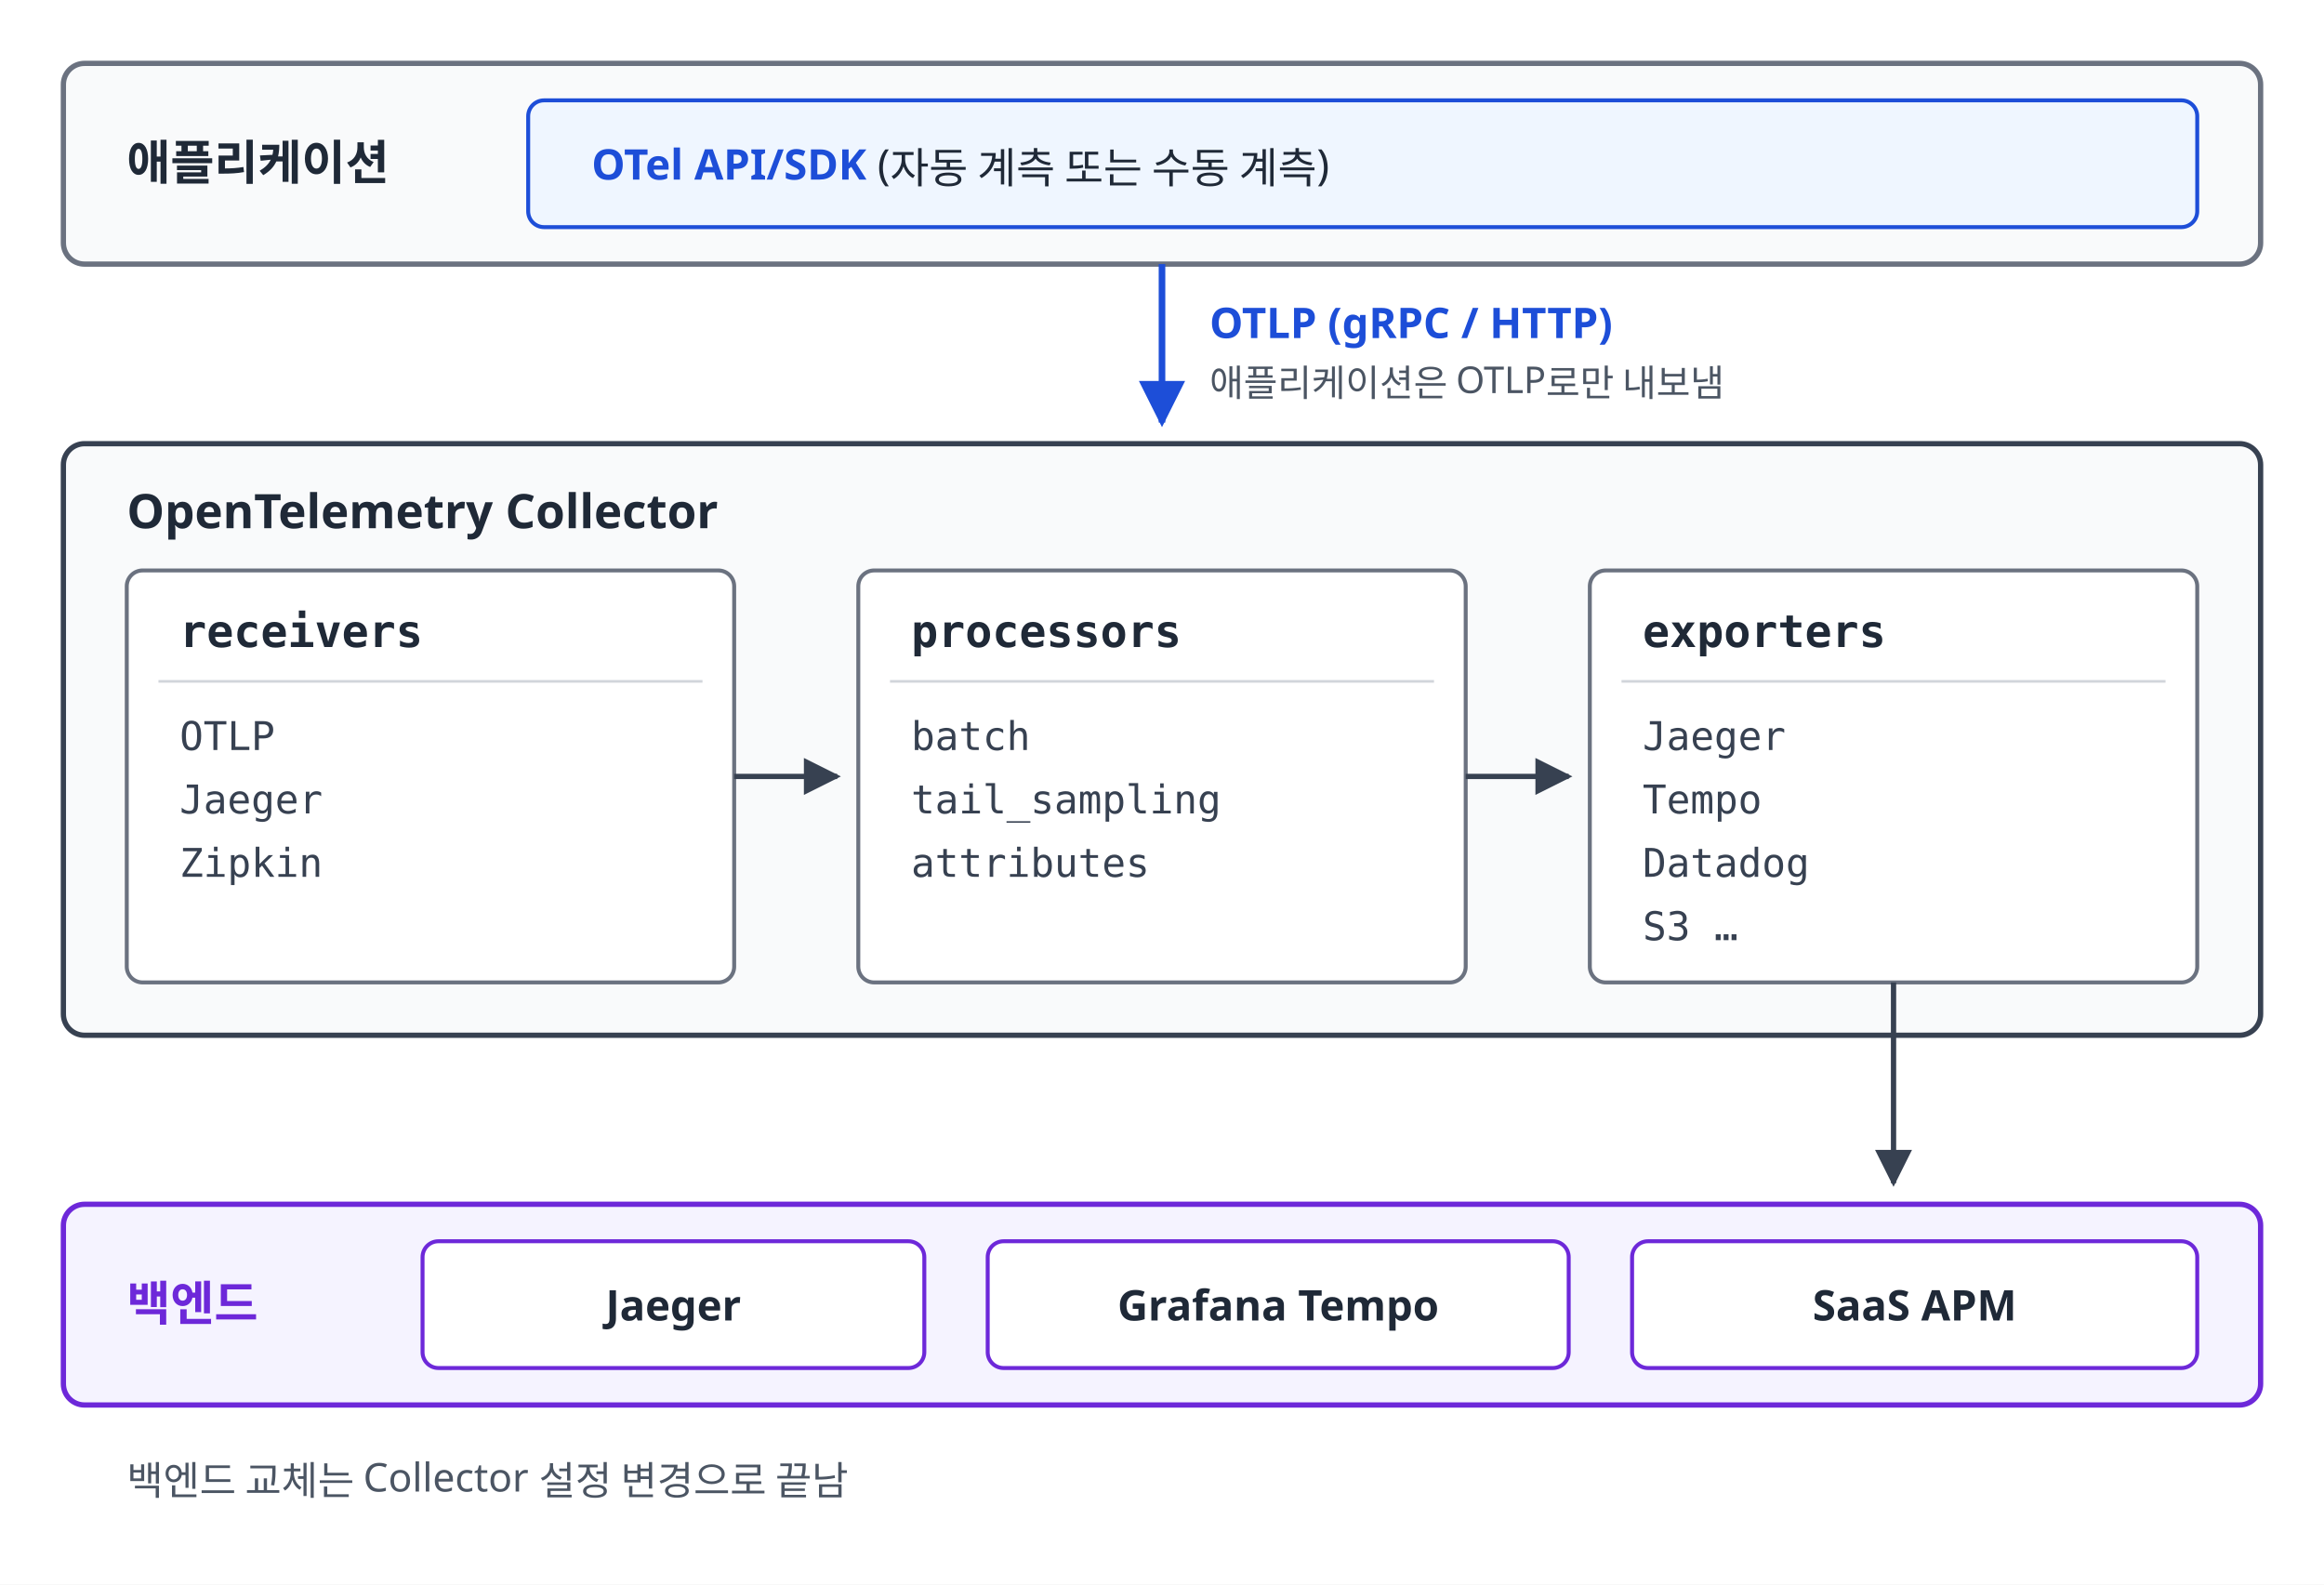
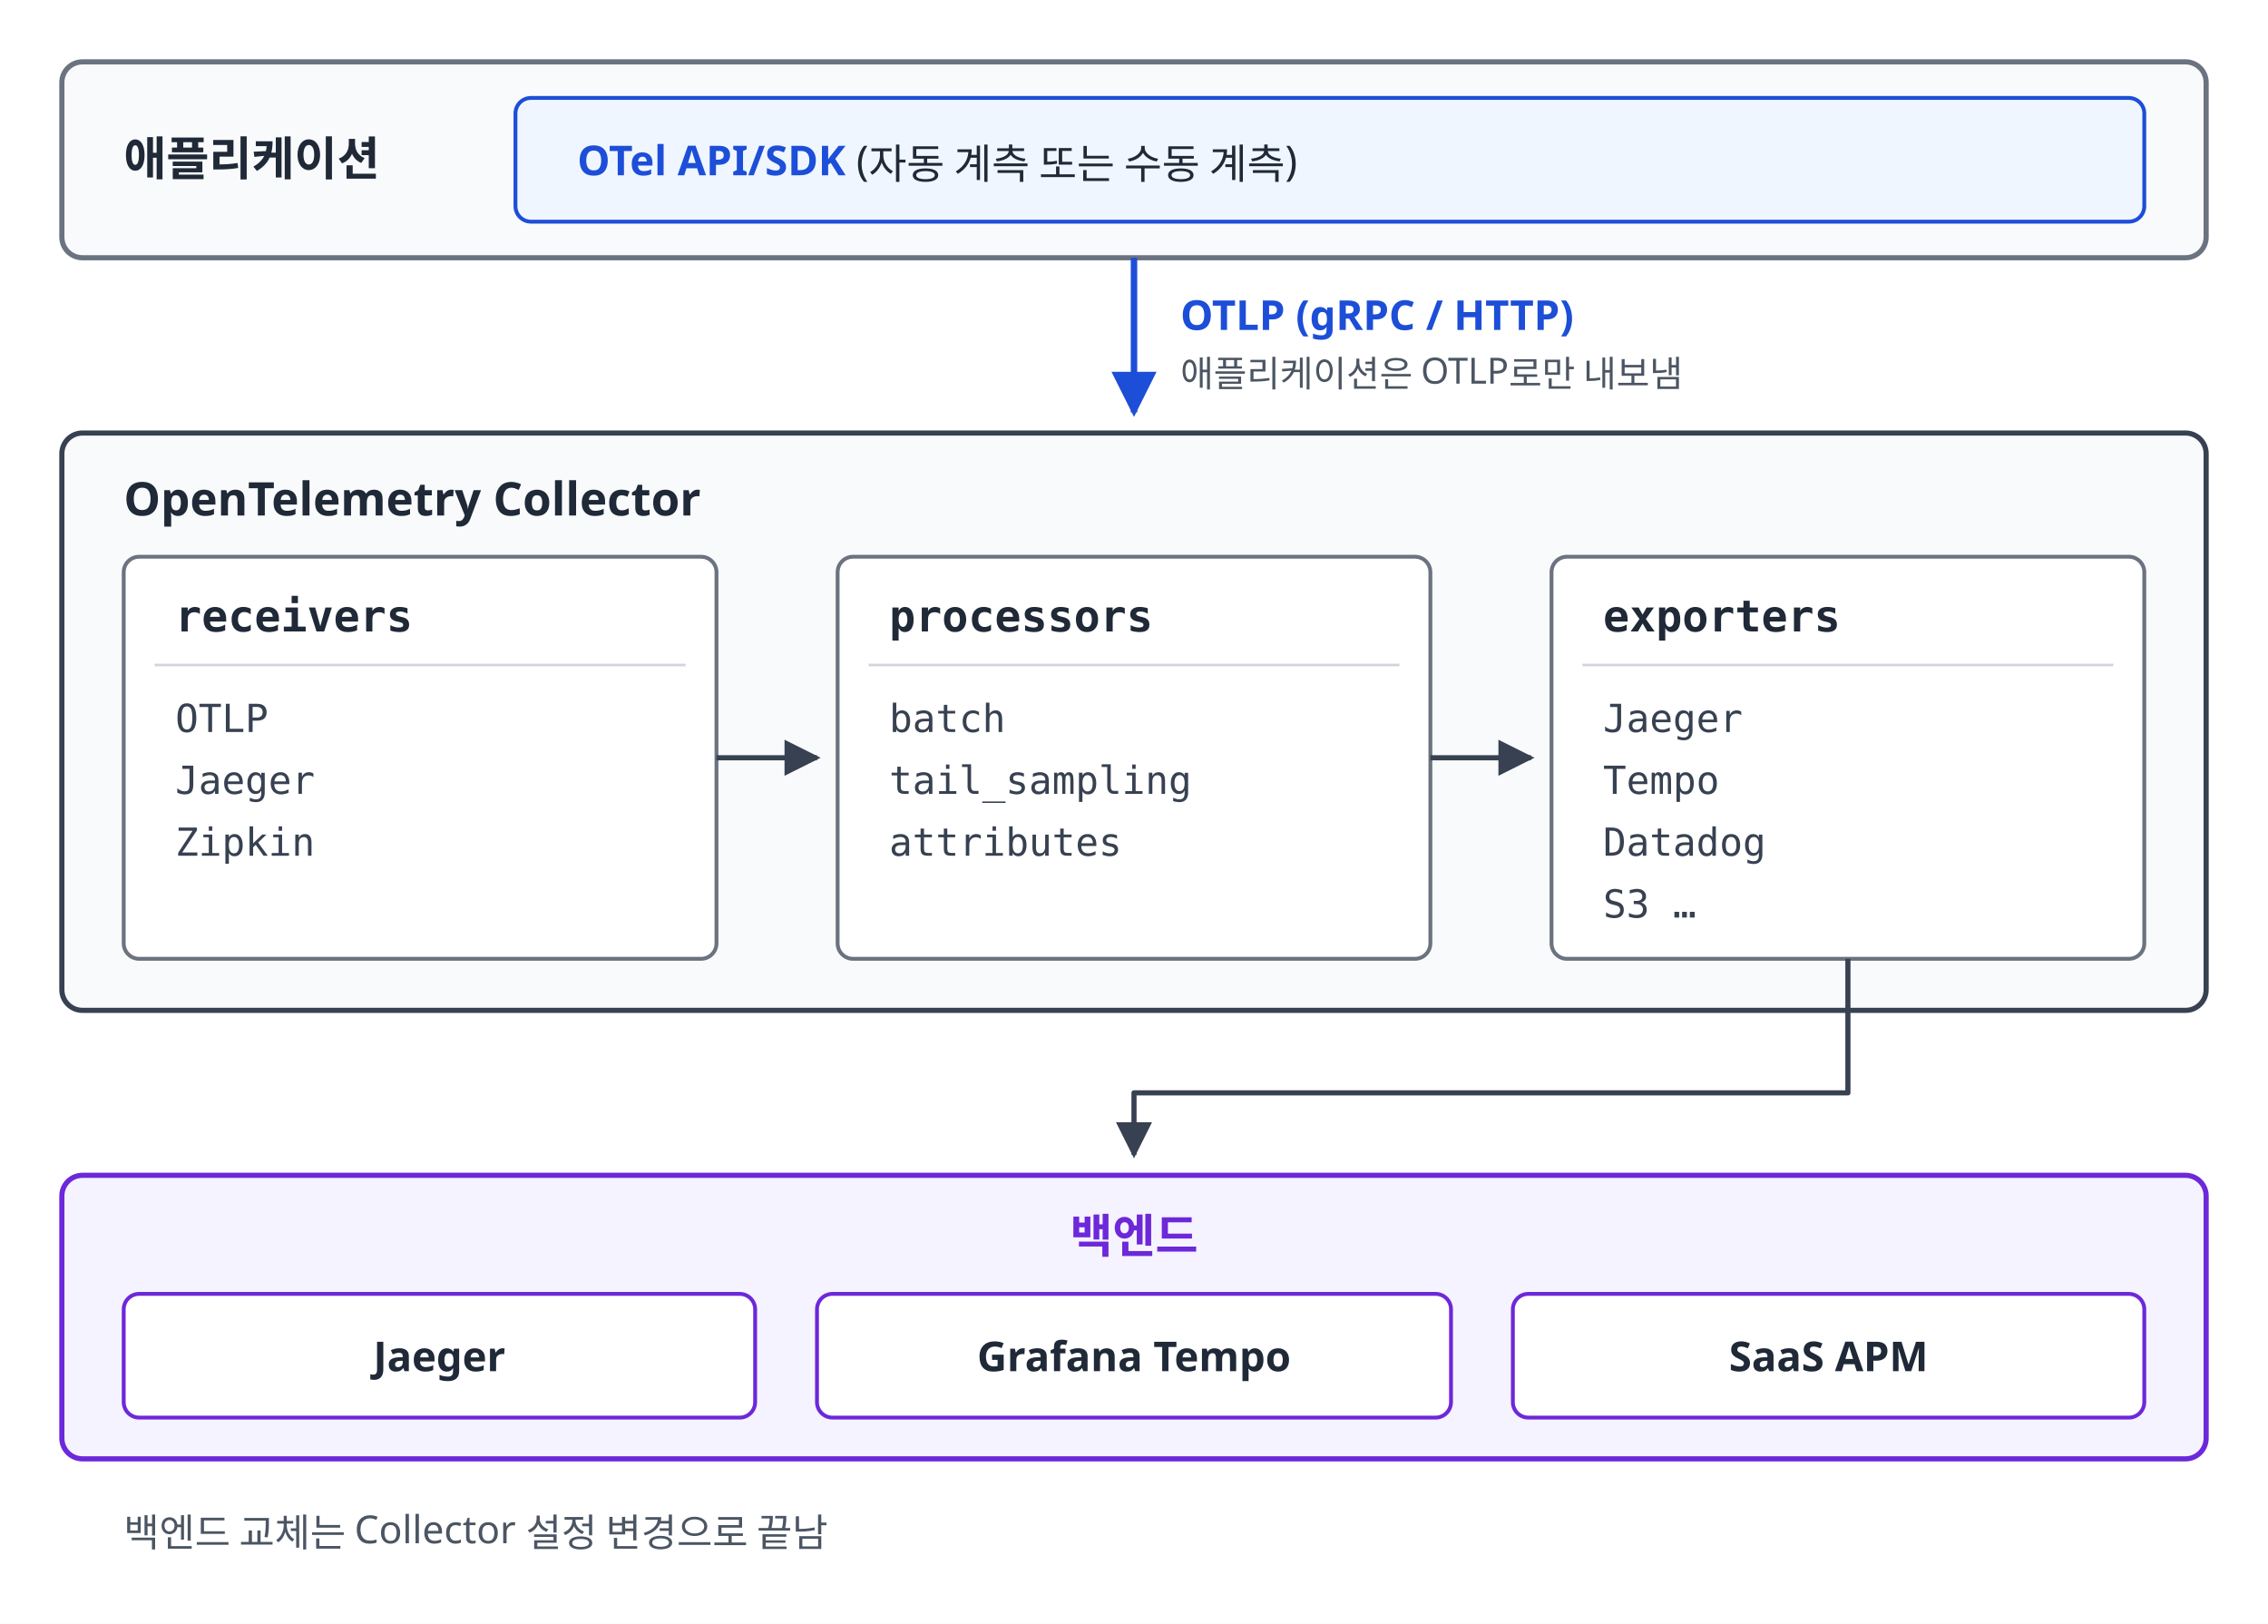
- <svg xmlns="http://www.w3.org/2000/svg" viewBox="0 0 880 600" width="880" height="600" font-family="'Malgun Gothic','Apple SD Gothic Neo','Noto Sans KR','Segoe UI',sans-serif" role="img" aria-labelledby="t d">
-   <rect width="880" height="600" fill="#ffffff" />
+ <svg xmlns="http://www.w3.org/2000/svg" viewBox="0 0 880 630" width="880" height="630" font-family="'Malgun Gothic','Apple SD Gothic Neo','Noto Sans KR','Segoe UI',sans-serif" role="img" aria-labelledby="t d">
+   <rect width="880" height="630" fill="#ffffff" />
  <defs>
    <marker id="ah" viewBox="0 0 10 10" refX="9" refY="5" markerWidth="7" markerHeight="7" orient="auto">
      <path d="M0,0 L10,5 L0,10 z" fill="#374151" />
    </marker>
    <marker id="ah-blue" viewBox="0 0 10 10" refX="9" refY="5" markerWidth="7" markerHeight="7" orient="auto">
      <path d="M0,0 L10,5 L0,10 z" fill="#1d4ed8" />
    </marker>
  </defs>
  <rect x="24" y="24" width="832" height="76" rx="8" fill="#f9fafb" stroke="#6b7280" stroke-width="2" />
  <text x="48" y="68" font-size="18" font-weight="bold" fill="#1f2937">애플리케이션</text>
  <rect x="200" y="38" width="632" height="48" rx="6" fill="#eff6ff" stroke="#1d4ed8" stroke-width="1.5" />
  <text x="224" y="68" font-size="16" fill="#1f2937">
    <tspan font-weight="bold" fill="#1d4ed8">OTel API/SDK</tspan>  (자동 계측 또는 수동 계측)</text>
  <path d="M440,100 V160" fill="none" stroke="#1d4ed8" stroke-width="2.5" marker-end="url(#ah-blue)" />
  <text x="458" y="128" font-size="16" font-weight="bold" fill="#1d4ed8">OTLP (gRPC / HTTP)</text>
  <text x="458" y="150" font-size="14" fill="#4b5563">애플리케이션은 OTLP로만 내보냄</text>
  <rect x="24" y="168" width="832" height="224" rx="8" fill="#f9fafb" stroke="#374151" stroke-width="2" />
  <text x="48" y="200" font-size="18" font-weight="bold" fill="#1f2937">OpenTelemetry Collector</text>
  <rect x="48" y="216" width="230" height="156" rx="6" fill="#ffffff" stroke="#6b7280" stroke-width="1.5" />
  <text x="68" y="245" font-size="17" font-weight="bold" fill="#1f2937" font-family="Consolas,'D2Coding',Menlo,'Malgun Gothic',monospace">receivers</text>
  <path d="M60,258 H266" stroke="#d1d5db" stroke-width="1" />
  <text font-size="15" fill="#374151" font-family="Consolas,'D2Coding',Menlo,'Malgun Gothic',monospace">
    <tspan x="68" y="284">OTLP</tspan>
    <tspan x="68" dy="24">Jaeger</tspan>
    <tspan x="68" dy="24">Zipkin</tspan>
  </text>
  <path d="M278,294 H317" fill="none" stroke="#374151" stroke-width="2" marker-end="url(#ah)" />
  <rect x="325" y="216" width="230" height="156" rx="6" fill="#ffffff" stroke="#6b7280" stroke-width="1.5" />
  <text x="345" y="245" font-size="17" font-weight="bold" fill="#1f2937" font-family="Consolas,'D2Coding',Menlo,'Malgun Gothic',monospace">processors</text>
  <path d="M337,258 H543" stroke="#d1d5db" stroke-width="1" />
  <text font-size="15" fill="#374151" font-family="Consolas,'D2Coding',Menlo,'Malgun Gothic',monospace">
    <tspan x="345" y="284">batch</tspan>
    <tspan x="345" dy="24">tail_sampling</tspan>
    <tspan x="345" dy="24">attributes</tspan>
  </text>
  <path d="M555,294 H594" fill="none" stroke="#374151" stroke-width="2" marker-end="url(#ah)" />
  <rect x="602" y="216" width="230" height="156" rx="6" fill="#ffffff" stroke="#6b7280" stroke-width="1.5" />
  <text x="622" y="245" font-size="17" font-weight="bold" fill="#1f2937" font-family="Consolas,'D2Coding',Menlo,'Malgun Gothic',monospace">exporters</text>
  <path d="M614,258 H820" stroke="#d1d5db" stroke-width="1" />
  <text font-size="15" fill="#374151" font-family="Consolas,'D2Coding',Menlo,'Malgun Gothic',monospace">
    <tspan x="622" y="284">Jaeger</tspan>
    <tspan x="622" dy="24">Tempo</tspan>
    <tspan x="622" dy="24">Datadog</tspan>
    <tspan x="622" dy="24">S3 …</tspan>
  </text>
-   <path d="M717,372 V448" fill="none" stroke="#374151" stroke-width="2" marker-end="url(#ah)" />
-   <rect x="24" y="456" width="832" height="76" rx="8" fill="#f5f3ff" stroke="#6d28d9" stroke-width="2" />
-   <text x="48" y="500" font-size="18" font-weight="bold" fill="#6d28d9">백엔드</text>
-   <rect x="160" y="470" width="190" height="48" rx="6" fill="#ffffff" stroke="#6d28d9" stroke-width="1.5" />
-   <text x="255" y="500" font-size="16" font-weight="bold" fill="#1f2937" text-anchor="middle">Jaeger</text>
-   <rect x="374" y="470" width="220" height="48" rx="6" fill="#ffffff" stroke="#6d28d9" stroke-width="1.5" />
-   <text x="484" y="500" font-size="16" font-weight="bold" fill="#1f2937" text-anchor="middle">Grafana Tempo</text>
-   <rect x="618" y="470" width="214" height="48" rx="6" fill="#ffffff" stroke="#6d28d9" stroke-width="1.5" />
-   <text x="725" y="500" font-size="16" font-weight="bold" fill="#1f2937" text-anchor="middle">SaaS APM</text>
-   <text x="48" y="566" font-size="15" fill="#4b5563">백엔드 교체는 Collector 설정 변경으로 끝남</text>
+   <path d="M717,372 V424 H440 V448" fill="none" stroke="#374151" stroke-width="2" stroke-linejoin="round" marker-end="url(#ah)" />
+   <rect x="24" y="456" width="832" height="110" rx="8" fill="#f5f3ff" stroke="#6d28d9" stroke-width="2" />
+   <text x="440" y="486" font-size="18" font-weight="bold" fill="#6d28d9" text-anchor="middle">백엔드</text>
+   <rect x="48" y="502" width="245" height="48" rx="6" fill="#ffffff" stroke="#6d28d9" stroke-width="1.5" />
+   <text x="170.5" y="532" font-size="16" font-weight="bold" fill="#1f2937" text-anchor="middle">Jaeger</text>
+   <rect x="317" y="502" width="246" height="48" rx="6" fill="#ffffff" stroke="#6d28d9" stroke-width="1.5" />
+   <text x="440" y="532" font-size="16" font-weight="bold" fill="#1f2937" text-anchor="middle">Grafana Tempo</text>
+   <rect x="587" y="502" width="245" height="48" rx="6" fill="#ffffff" stroke="#6d28d9" stroke-width="1.5" />
+   <text x="709.5" y="532" font-size="16" font-weight="bold" fill="#1f2937" text-anchor="middle">SaaS APM</text>
+   <text x="48" y="600" font-size="15" fill="#4b5563">백엔드 교체는 Collector 설정 변경으로 끝남</text>
</svg>
